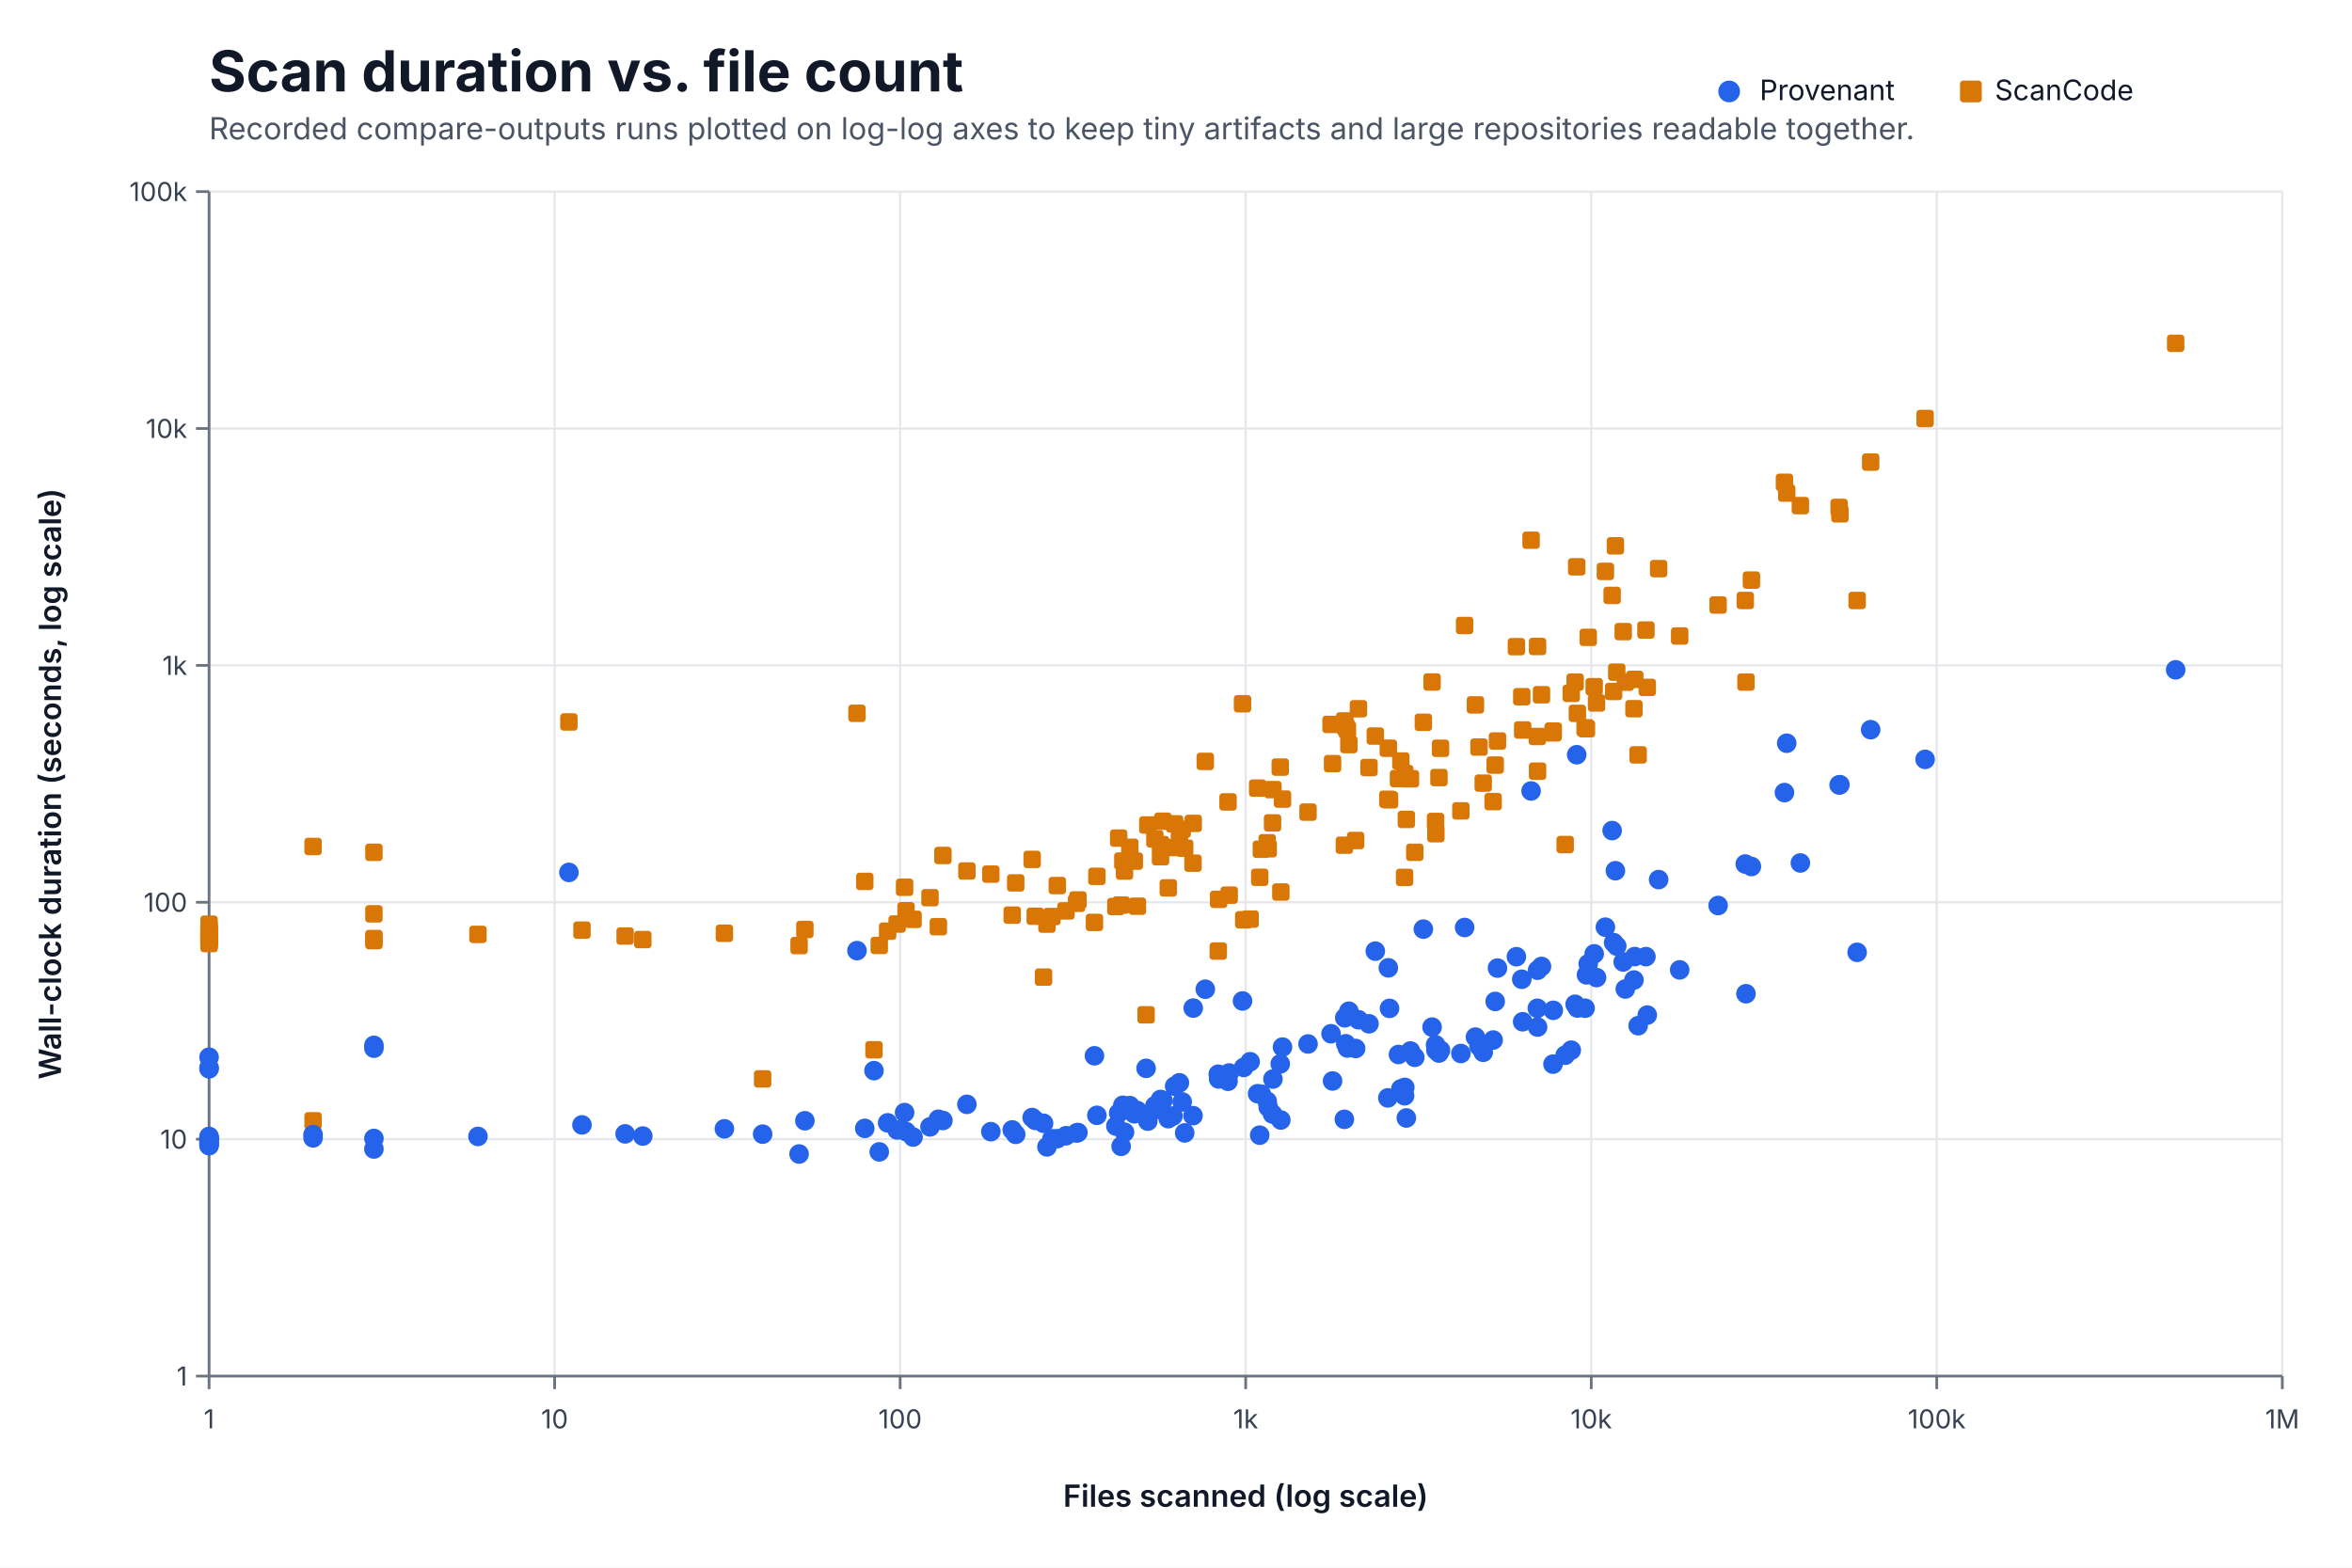
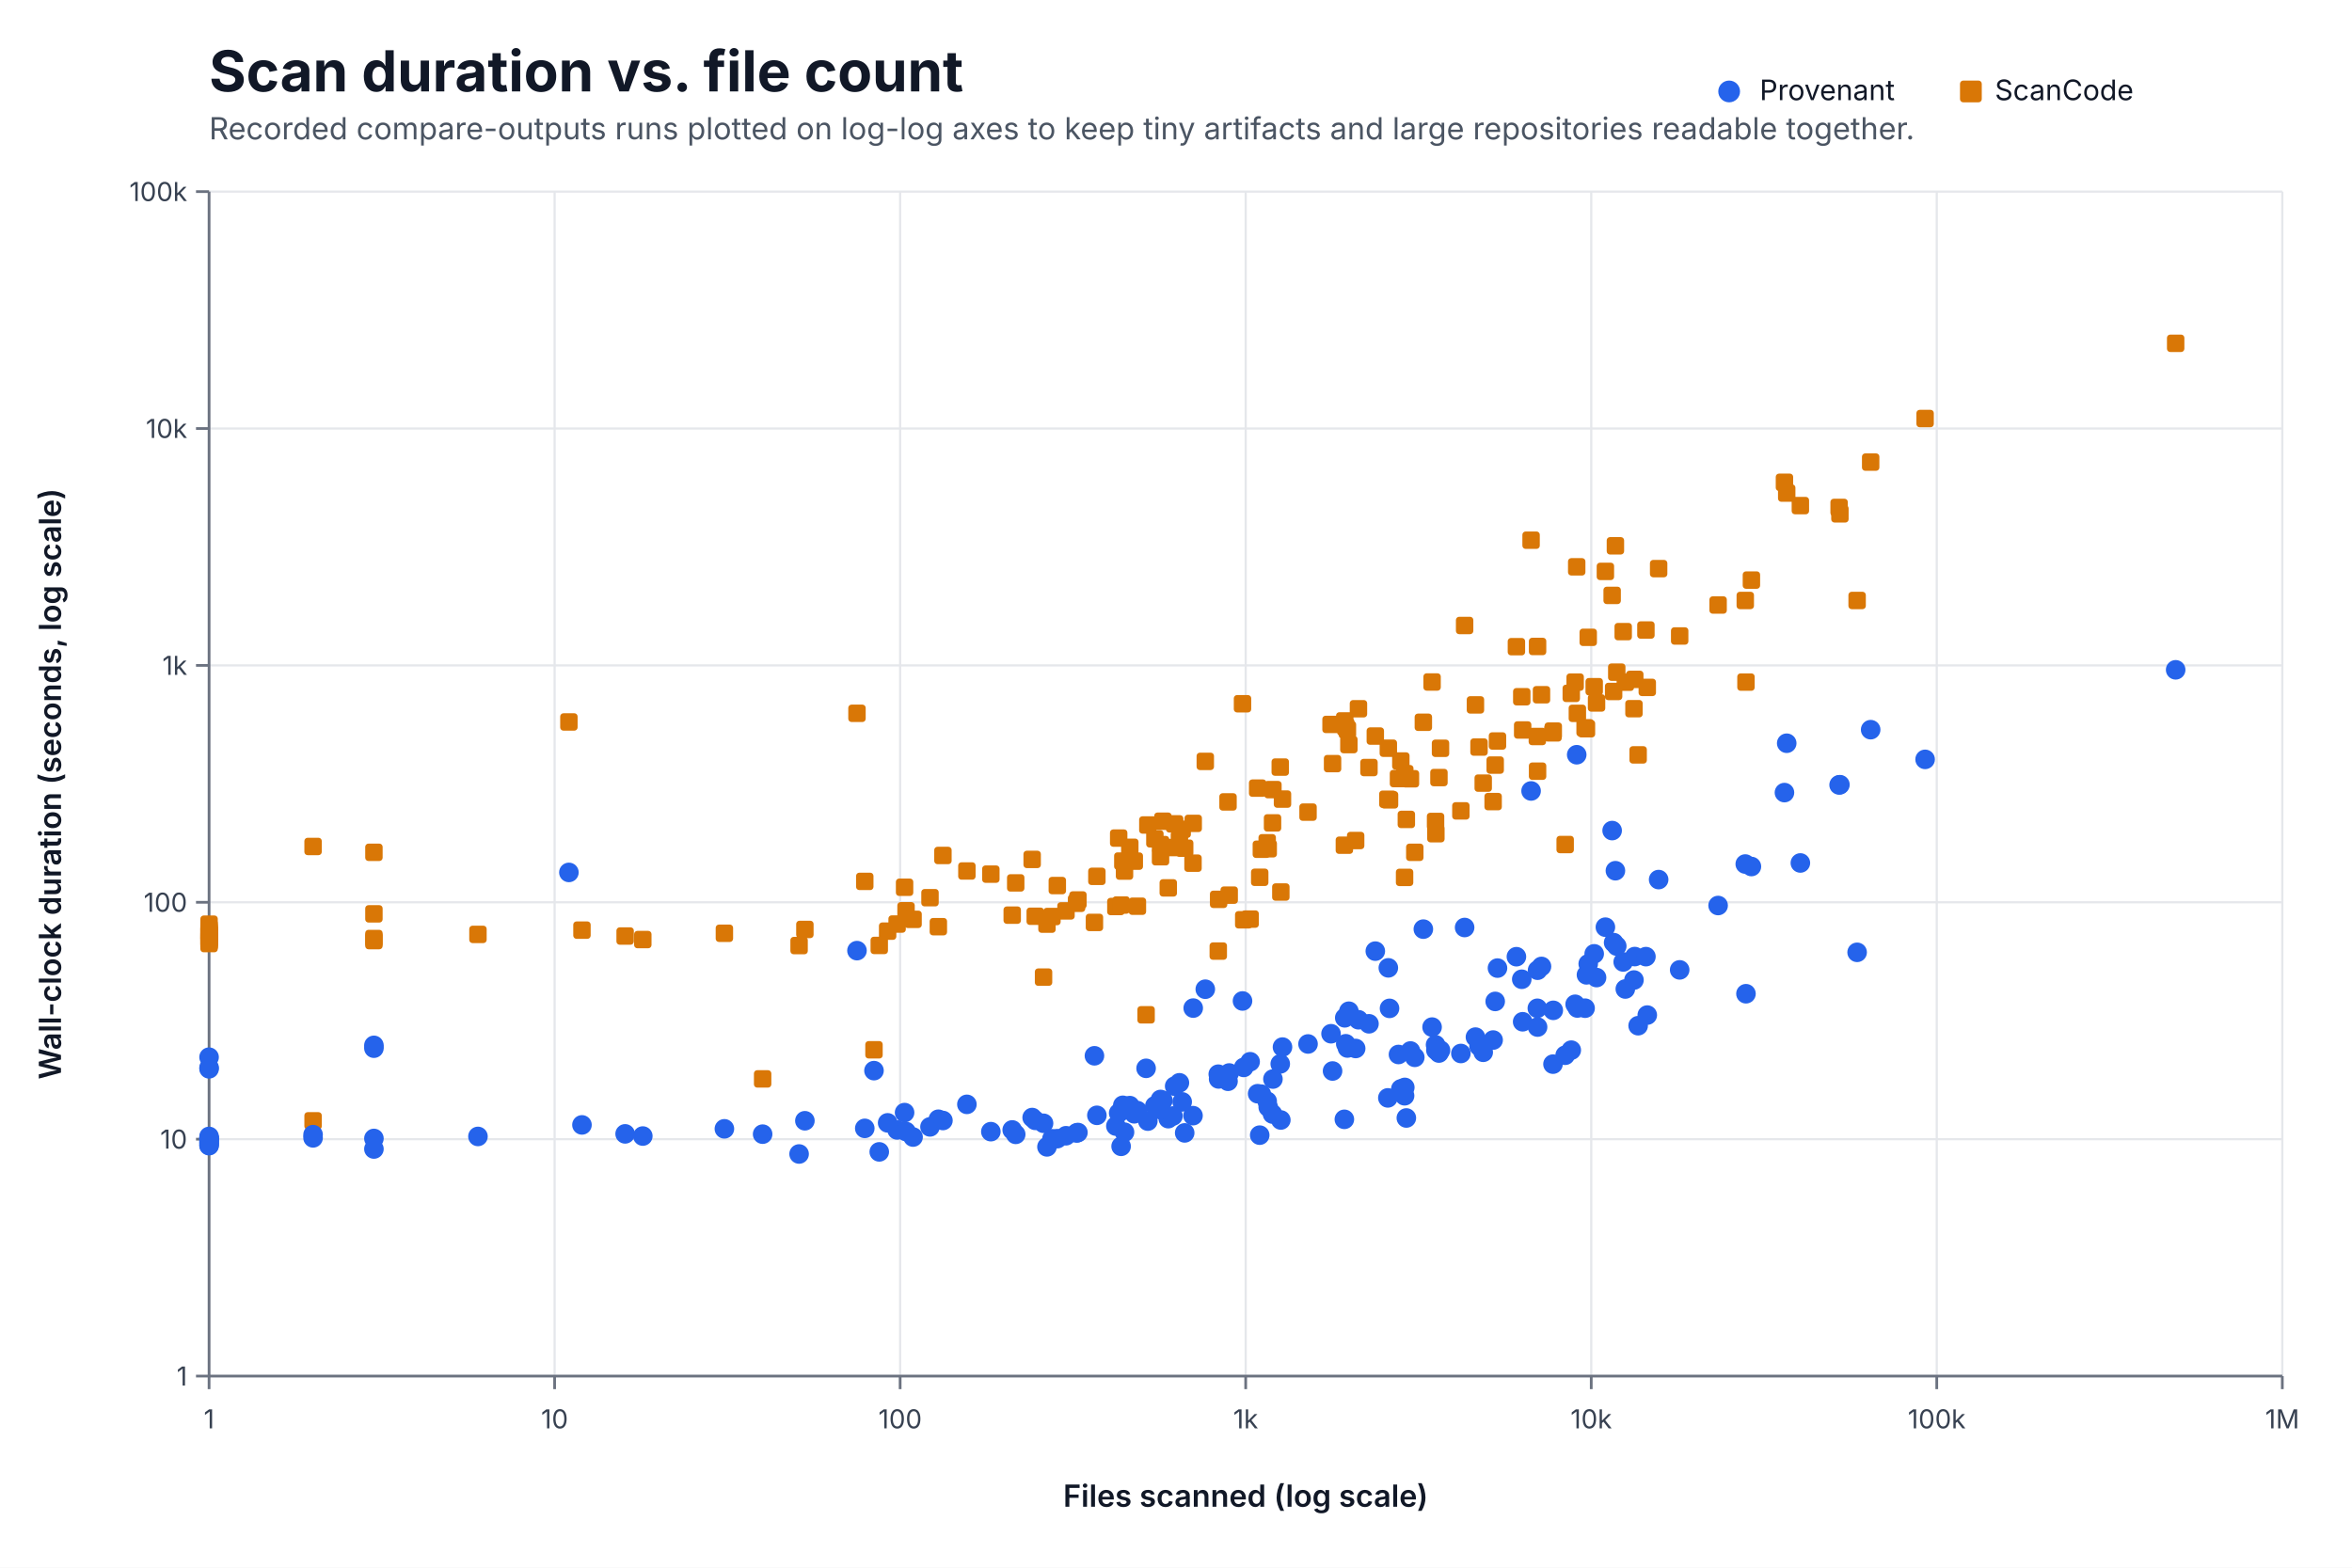
<svg xmlns="http://www.w3.org/2000/svg" width="1080" height="720" viewBox="0 0 1080 720" role="img" aria-labelledby="title desc">
  <style>
    text { font-family: -apple-system, BlinkMacSystemFont, "Segoe UI", sans-serif; fill: #111827; }
    .title { font-size: 26px; font-weight: 700; }
    .subtitle { font-size: 14px; fill: #4b5563; }
    .axis-label { font-size: 14px; font-weight: 600; }
    .tick { font-size: 12px; fill: #374151; }
    .grid { stroke: #e5e7eb; stroke-width: 1; }
    .axis { stroke: #6b7280; stroke-width: 1.25; }
    .legend-label { font-size: 13px; }
  </style>
  <rect x="0" y="0" width="1080" height="720" fill="white" />
  <text class="title" x="96" y="42">Scan duration vs. file count</text>
  <text class="subtitle" x="96" y="64">Recorded compare-outputs runs plotted on log-log axes to keep tiny artifacts and large repositories readable together.</text>
  <line class="grid" x1="96.00" y1="632.00" x2="1048.00" y2="632.00" />
  <line class="grid" x1="96.00" y1="523.20" x2="1048.00" y2="523.20" />
  <line class="grid" x1="96.00" y1="414.40" x2="1048.00" y2="414.40" />
  <line class="grid" x1="96.00" y1="305.60" x2="1048.00" y2="305.60" />
  <line class="grid" x1="96.00" y1="196.80" x2="1048.00" y2="196.80" />
  <line class="grid" x1="96.00" y1="88.00" x2="1048.00" y2="88.00" />
  <line class="grid" x1="96.00" y1="88.00" x2="96.00" y2="632.00" />
  <line class="grid" x1="254.67" y1="88.00" x2="254.67" y2="632.00" />
  <line class="grid" x1="413.33" y1="88.00" x2="413.33" y2="632.00" />
  <line class="grid" x1="572.00" y1="88.00" x2="572.00" y2="632.00" />
  <line class="grid" x1="730.67" y1="88.00" x2="730.67" y2="632.00" />
  <line class="grid" x1="889.33" y1="88.00" x2="889.33" y2="632.00" />
  <line class="grid" x1="1048.00" y1="88.00" x2="1048.00" y2="632.00" />
  <line class="axis" x1="96.00" y1="632.00" x2="1048.00" y2="632.00" />
  <line class="axis" x1="96.00" y1="88.00" x2="96.00" y2="632.00" />
  <line class="axis" x1="96.00" y1="632.00" x2="96.00" y2="638.00" />
  <text class="tick" x="96.00" y="656.00" text-anchor="middle">1</text>
  <line class="axis" x1="254.67" y1="632.00" x2="254.67" y2="638.00" />
  <text class="tick" x="254.67" y="656.00" text-anchor="middle">10</text>
  <line class="axis" x1="413.33" y1="632.00" x2="413.33" y2="638.00" />
  <text class="tick" x="413.33" y="656.00" text-anchor="middle">100</text>
  <line class="axis" x1="572.00" y1="632.00" x2="572.00" y2="638.00" />
  <text class="tick" x="572.00" y="656.00" text-anchor="middle">1k</text>
  <line class="axis" x1="730.67" y1="632.00" x2="730.67" y2="638.00" />
  <text class="tick" x="730.67" y="656.00" text-anchor="middle">10k</text>
  <line class="axis" x1="889.33" y1="632.00" x2="889.33" y2="638.00" />
  <text class="tick" x="889.33" y="656.00" text-anchor="middle">100k</text>
  <line class="axis" x1="1048.00" y1="632.00" x2="1048.00" y2="638.00" />
  <text class="tick" x="1048.00" y="656.00" text-anchor="middle">1M</text>
  <line class="axis" x1="90.00" y1="632.00" x2="96.00" y2="632.00" />
  <text class="tick" x="86.00" y="632.00" text-anchor="end" dominant-baseline="middle">1</text>
  <line class="axis" x1="90.00" y1="523.20" x2="96.00" y2="523.20" />
  <text class="tick" x="86.00" y="523.20" text-anchor="end" dominant-baseline="middle">10</text>
  <line class="axis" x1="90.00" y1="414.40" x2="96.00" y2="414.40" />
  <text class="tick" x="86.00" y="414.40" text-anchor="end" dominant-baseline="middle">100</text>
  <line class="axis" x1="90.00" y1="305.60" x2="96.00" y2="305.60" />
  <text class="tick" x="86.00" y="305.60" text-anchor="end" dominant-baseline="middle">1k</text>
  <line class="axis" x1="90.00" y1="196.80" x2="96.00" y2="196.80" />
  <text class="tick" x="86.00" y="196.80" text-anchor="end" dominant-baseline="middle">10k</text>
  <line class="axis" x1="90.00" y1="88.00" x2="96.00" y2="88.00" />
  <text class="tick" x="86.00" y="88.00" text-anchor="end" dominant-baseline="middle">100k</text>
  <text class="axis-label" x="572.00" y="692.00" text-anchor="middle">Files scanned (log scale)</text>
  <text class="axis-label" x="28" y="360.00" transform="rotate(-90 28 360.00)" text-anchor="middle">Wall-clock duration (seconds, log scale)</text>
  <g aria-label="Legend">
    <circle cx="794" cy="42" r="5" fill="#2563eb" />
    <text class="legend-label" x="808" y="46">Provenant</text>
    <rect x="900" y="37" width="10" height="10" fill="#d97706" rx="1.5" />
    <text class="legend-label" x="916" y="46">ScanCode</text>
  </g>
  <g aria-label="ScanCode points">
    <rect x="92.00" y="420.46" width="8" height="8" fill="#d97706" rx="1.5" />
    <rect x="92.00" y="423.47" width="8" height="8" fill="#d97706" rx="1.5" />
    <rect x="92.00" y="425.26" width="8" height="8" fill="#d97706" rx="1.5" />
    <rect x="92.00" y="424.52" width="8" height="8" fill="#d97706" rx="1.5" />
    <rect x="92.00" y="427.27" width="8" height="8" fill="#d97706" rx="1.5" />
    <rect x="92.00" y="422.38" width="8" height="8" fill="#d97706" rx="1.5" />
    <rect x="92.00" y="429.37" width="8" height="8" fill="#d97706" rx="1.5" />
    <rect x="92.00" y="428.44" width="8" height="8" fill="#d97706" rx="1.5" />
    <rect x="92.00" y="427.25" width="8" height="8" fill="#d97706" rx="1.5" />
    <rect x="92.00" y="424.52" width="8" height="8" fill="#d97706" rx="1.5" />
    <rect x="92.00" y="427.69" width="8" height="8" fill="#d97706" rx="1.5" />
    <rect x="92.00" y="424.87" width="8" height="8" fill="#d97706" rx="1.5" />
    <rect x="92.00" y="428.71" width="8" height="8" fill="#d97706" rx="1.5" />
    <rect x="139.76" y="510.78" width="8" height="8" fill="#d97706" rx="1.5" />
    <rect x="139.76" y="384.76" width="8" height="8" fill="#d97706" rx="1.5" />
    <rect x="167.70" y="427.04" width="8" height="8" fill="#d97706" rx="1.5" />
    <rect x="167.70" y="387.45" width="8" height="8" fill="#d97706" rx="1.5" />
    <rect x="167.70" y="427.99" width="8" height="8" fill="#d97706" rx="1.5" />
    <rect x="167.70" y="415.71" width="8" height="8" fill="#d97706" rx="1.5" />
    <rect x="215.47" y="425.14" width="8" height="8" fill="#d97706" rx="1.5" />
    <rect x="257.23" y="327.58" width="8" height="8" fill="#d97706" rx="1.5" />
    <rect x="263.23" y="423.19" width="8" height="8" fill="#d97706" rx="1.5" />
    <rect x="283.05" y="425.90" width="8" height="8" fill="#d97706" rx="1.5" />
    <rect x="291.17" y="427.52" width="8" height="8" fill="#d97706" rx="1.5" />
    <rect x="328.63" y="424.63" width="8" height="8" fill="#d97706" rx="1.5" />
    <rect x="346.19" y="491.51" width="8" height="8" fill="#d97706" rx="1.5" />
    <rect x="362.93" y="430.28" width="8" height="8" fill="#d97706" rx="1.5" />
    <rect x="365.59" y="422.87" width="8" height="8" fill="#d97706" rx="1.5" />
    <rect x="389.51" y="323.61" width="8" height="8" fill="#d97706" rx="1.5" />
    <rect x="393.09" y="400.80" width="8" height="8" fill="#d97706" rx="1.5" />
    <rect x="397.32" y="478.15" width="8" height="8" fill="#d97706" rx="1.5" />
    <rect x="399.74" y="430.21" width="8" height="8" fill="#d97706" rx="1.5" />
    <rect x="403.59" y="423.65" width="8" height="8" fill="#d97706" rx="1.5" />
    <rect x="407.94" y="420.39" width="8" height="8" fill="#d97706" rx="1.5" />
    <rect x="411.37" y="403.50" width="8" height="8" fill="#d97706" rx="1.5" />
    <rect x="412.04" y="414.30" width="8" height="8" fill="#d97706" rx="1.5" />
    <rect x="415.27" y="418.23" width="8" height="8" fill="#d97706" rx="1.5" />
    <rect x="423.04" y="408.29" width="8" height="8" fill="#d97706" rx="1.5" />
    <rect x="426.88" y="421.60" width="8" height="8" fill="#d97706" rx="1.5" />
    <rect x="428.98" y="388.90" width="8" height="8" fill="#d97706" rx="1.5" />
    <rect x="439.98" y="396.02" width="8" height="8" fill="#d97706" rx="1.5" />
    <rect x="450.98" y="397.47" width="8" height="8" fill="#d97706" rx="1.5" />
    <rect x="460.79" y="416.30" width="8" height="8" fill="#d97706" rx="1.5" />
    <rect x="462.40" y="401.49" width="8" height="8" fill="#d97706" rx="1.5" />
    <rect x="469.95" y="390.71" width="8" height="8" fill="#d97706" rx="1.5" />
    <rect x="471.36" y="416.81" width="8" height="8" fill="#d97706" rx="1.5" />
    <rect x="475.18" y="444.77" width="8" height="8" fill="#d97706" rx="1.5" />
    <rect x="476.75" y="420.44" width="8" height="8" fill="#d97706" rx="1.5" />
    <rect x="479.04" y="416.95" width="8" height="8" fill="#d97706" rx="1.5" />
    <rect x="481.50" y="402.72" width="8" height="8" fill="#d97706" rx="1.5" />
    <rect x="485.49" y="414.35" width="8" height="8" fill="#d97706" rx="1.5" />
    <rect x="490.34" y="410.86" width="8" height="8" fill="#d97706" rx="1.5" />
    <rect x="490.97" y="409.34" width="8" height="8" fill="#d97706" rx="1.5" />
    <rect x="498.55" y="419.64" width="8" height="8" fill="#d97706" rx="1.5" />
    <rect x="499.67" y="398.49" width="8" height="8" fill="#d97706" rx="1.5" />
    <rect x="508.39" y="412.34" width="8" height="8" fill="#d97706" rx="1.5" />
    <rect x="509.68" y="380.92" width="8" height="8" fill="#d97706" rx="1.5" />
    <rect x="510.80" y="411.66" width="8" height="8" fill="#d97706" rx="1.5" />
    <rect x="511.58" y="391.47" width="8" height="8" fill="#d97706" rx="1.5" />
    <rect x="512.36" y="396.07" width="8" height="8" fill="#d97706" rx="1.5" />
    <rect x="514.79" y="385.13" width="8" height="8" fill="#d97706" rx="1.5" />
    <rect x="516.85" y="391.50" width="8" height="8" fill="#d97706" rx="1.5" />
    <rect x="518.28" y="412.20" width="8" height="8" fill="#d97706" rx="1.5" />
    <rect x="522.27" y="462.08" width="8" height="8" fill="#d97706" rx="1.5" />
    <rect x="523.07" y="374.90" width="8" height="8" fill="#d97706" rx="1.5" />
    <rect x="526.30" y="381.25" width="8" height="8" fill="#d97706" rx="1.5" />
    <rect x="528.90" y="383.91" width="8" height="8" fill="#d97706" rx="1.5" />
    <rect x="528.90" y="389.48" width="8" height="8" fill="#d97706" rx="1.5" />
    <rect x="529.99" y="373.16" width="8" height="8" fill="#d97706" rx="1.5" />
    <rect x="532.45" y="403.78" width="8" height="8" fill="#d97706" rx="1.5" />
    <rect x="534.61" y="385.27" width="8" height="8" fill="#d97706" rx="1.5" />
    <rect x="535.39" y="374.38" width="8" height="8" fill="#d97706" rx="1.5" />
    <rect x="537.57" y="381.59" width="8" height="8" fill="#d97706" rx="1.5" />
    <rect x="538.84" y="376.84" width="8" height="8" fill="#d97706" rx="1.5" />
    <rect x="539.99" y="385.56" width="8" height="8" fill="#d97706" rx="1.5" />
    <rect x="543.81" y="392.44" width="8" height="8" fill="#d97706" rx="1.5" />
    <rect x="543.91" y="374.16" width="8" height="8" fill="#d97706" rx="1.5" />
    <rect x="549.45" y="345.68" width="8" height="8" fill="#d97706" rx="1.5" />
    <rect x="555.41" y="432.81" width="8" height="8" fill="#d97706" rx="1.5" />
    <rect x="555.57" y="409.04" width="8" height="8" fill="#d97706" rx="1.5" />
    <rect x="559.89" y="364.30" width="8" height="8" fill="#d97706" rx="1.5" />
    <rect x="560.43" y="407.11" width="8" height="8" fill="#d97706" rx="1.5" />
    <rect x="566.54" y="319.22" width="8" height="8" fill="#d97706" rx="1.5" />
    <rect x="567.10" y="418.44" width="8" height="8" fill="#d97706" rx="1.5" />
    <rect x="570.04" y="418.11" width="8" height="8" fill="#d97706" rx="1.5" />
    <rect x="573.49" y="357.97" width="8" height="8" fill="#d97706" rx="1.5" />
    <rect x="574.44" y="398.92" width="8" height="8" fill="#d97706" rx="1.5" />
    <rect x="575.19" y="386.04" width="8" height="8" fill="#d97706" rx="1.5" />
    <rect x="577.87" y="383.06" width="8" height="8" fill="#d97706" rx="1.5" />
    <rect x="578.35" y="385.81" width="8" height="8" fill="#d97706" rx="1.5" />
    <rect x="580.33" y="373.93" width="8" height="8" fill="#d97706" rx="1.5" />
    <rect x="580.51" y="358.66" width="8" height="8" fill="#d97706" rx="1.5" />
    <rect x="583.87" y="348.30" width="8" height="8" fill="#d97706" rx="1.5" />
    <rect x="584.14" y="405.69" width="8" height="8" fill="#d97706" rx="1.5" />
    <rect x="584.90" y="363.00" width="8" height="8" fill="#d97706" rx="1.5" />
    <rect x="596.63" y="368.99" width="8" height="8" fill="#d97706" rx="1.5" />
    <rect x="607.19" y="328.71" width="8" height="8" fill="#d97706" rx="1.5" />
    <rect x="607.89" y="346.71" width="8" height="8" fill="#d97706" rx="1.5" />
    <rect x="613.31" y="384.18" width="8" height="8" fill="#d97706" rx="1.5" />
    <rect x="613.49" y="327.10" width="8" height="8" fill="#d97706" rx="1.5" />
    <rect x="613.95" y="329.87" width="8" height="8" fill="#d97706" rx="1.5" />
    <rect x="614.72" y="331.19" width="8" height="8" fill="#d97706" rx="1.5" />
    <rect x="615.38" y="337.97" width="8" height="8" fill="#d97706" rx="1.5" />
    <rect x="618.50" y="382.03" width="8" height="8" fill="#d97706" rx="1.5" />
    <rect x="619.78" y="321.51" width="8" height="8" fill="#d97706" rx="1.5" />
    <rect x="624.61" y="348.51" width="8" height="8" fill="#d97706" rx="1.5" />
    <rect x="627.52" y="334.06" width="8" height="8" fill="#d97706" rx="1.5" />
    <rect x="633.28" y="363.07" width="8" height="8" fill="#d97706" rx="1.5" />
    <rect x="633.50" y="339.64" width="8" height="8" fill="#d97706" rx="1.5" />
    <rect x="634.05" y="363.36" width="8" height="8" fill="#d97706" rx="1.5" />
    <rect x="638.16" y="353.58" width="8" height="8" fill="#d97706" rx="1.5" />
    <rect x="639.24" y="345.52" width="8" height="8" fill="#d97706" rx="1.5" />
    <rect x="640.96" y="398.96" width="8" height="8" fill="#d97706" rx="1.5" />
    <rect x="641.06" y="351.33" width="8" height="8" fill="#d97706" rx="1.5" />
    <rect x="641.77" y="372.34" width="8" height="8" fill="#d97706" rx="1.5" />
    <rect x="643.66" y="353.67" width="8" height="8" fill="#d97706" rx="1.5" />
    <rect x="645.65" y="387.44" width="8" height="8" fill="#d97706" rx="1.5" />
    <rect x="649.58" y="327.73" width="8" height="8" fill="#d97706" rx="1.5" />
    <rect x="653.59" y="309.22" width="8" height="8" fill="#d97706" rx="1.5" />
    <rect x="655.19" y="373.28" width="8" height="8" fill="#d97706" rx="1.5" />
    <rect x="655.34" y="378.89" width="8" height="8" fill="#d97706" rx="1.5" />
    <rect x="656.74" y="353.11" width="8" height="8" fill="#d97706" rx="1.5" />
    <rect x="657.46" y="339.67" width="8" height="8" fill="#d97706" rx="1.5" />
    <rect x="666.81" y="368.42" width="8" height="8" fill="#d97706" rx="1.5" />
    <rect x="668.53" y="283.27" width="8" height="8" fill="#d97706" rx="1.5" />
    <rect x="673.50" y="319.74" width="8" height="8" fill="#d97706" rx="1.5" />
    <rect x="675.14" y="339.11" width="8" height="8" fill="#d97706" rx="1.5" />
    <rect x="677.07" y="355.67" width="8" height="8" fill="#d97706" rx="1.5" />
    <rect x="681.62" y="364.16" width="8" height="8" fill="#d97706" rx="1.5" />
    <rect x="682.57" y="347.38" width="8" height="8" fill="#d97706" rx="1.5" />
    <rect x="683.62" y="336.32" width="8" height="8" fill="#d97706" rx="1.5" />
    <rect x="692.31" y="293.00" width="8" height="8" fill="#d97706" rx="1.5" />
    <rect x="694.77" y="315.99" width="8" height="8" fill="#d97706" rx="1.5" />
    <rect x="695.18" y="331.26" width="8" height="8" fill="#d97706" rx="1.5" />
    <rect x="699.05" y="244.10" width="8" height="8" fill="#d97706" rx="1.5" />
    <rect x="701.92" y="334.25" width="8" height="8" fill="#d97706" rx="1.5" />
    <rect x="702.03" y="350.18" width="8" height="8" fill="#d97706" rx="1.5" />
    <rect x="702.03" y="292.91" width="8" height="8" fill="#d97706" rx="1.5" />
    <rect x="703.83" y="315.08" width="8" height="8" fill="#d97706" rx="1.5" />
    <rect x="709.11" y="332.59" width="8" height="8" fill="#d97706" rx="1.5" />
    <rect x="709.24" y="331.79" width="8" height="8" fill="#d97706" rx="1.5" />
    <rect x="714.70" y="383.87" width="8" height="8" fill="#d97706" rx="1.5" />
    <rect x="717.50" y="314.45" width="8" height="8" fill="#d97706" rx="1.5" />
    <rect x="719.28" y="309.28" width="8" height="8" fill="#d97706" rx="1.5" />
    <rect x="720.00" y="256.33" width="8" height="8" fill="#d97706" rx="1.5" />
    <rect x="720.30" y="323.62" width="8" height="8" fill="#d97706" rx="1.5" />
    <rect x="723.85" y="330.25" width="8" height="8" fill="#d97706" rx="1.5" />
    <rect x="724.48" y="330.69" width="8" height="8" fill="#d97706" rx="1.5" />
    <rect x="725.29" y="288.71" width="8" height="8" fill="#d97706" rx="1.5" />
    <rect x="728.03" y="311.39" width="8" height="8" fill="#d97706" rx="1.5" />
    <rect x="729.11" y="318.85" width="8" height="8" fill="#d97706" rx="1.5" />
    <rect x="733.17" y="258.43" width="8" height="8" fill="#d97706" rx="1.5" />
    <rect x="736.27" y="269.45" width="8" height="8" fill="#d97706" rx="1.5" />
    <rect x="736.95" y="313.57" width="8" height="8" fill="#d97706" rx="1.5" />
    <rect x="737.77" y="246.68" width="8" height="8" fill="#d97706" rx="1.5" />
    <rect x="738.39" y="304.71" width="8" height="8" fill="#d97706" rx="1.5" />
    <rect x="741.35" y="286.09" width="8" height="8" fill="#d97706" rx="1.5" />
    <rect x="742.32" y="309.33" width="8" height="8" fill="#d97706" rx="1.5" />
    <rect x="746.29" y="321.48" width="8" height="8" fill="#d97706" rx="1.5" />
    <rect x="746.66" y="308.03" width="8" height="8" fill="#d97706" rx="1.5" />
    <rect x="748.21" y="342.70" width="8" height="8" fill="#d97706" rx="1.5" />
    <rect x="751.78" y="285.35" width="8" height="8" fill="#d97706" rx="1.5" />
    <rect x="752.40" y="311.70" width="8" height="8" fill="#d97706" rx="1.5" />
    <rect x="757.62" y="257.15" width="8" height="8" fill="#d97706" rx="1.5" />
    <rect x="767.28" y="288.09" width="8" height="8" fill="#d97706" rx="1.5" />
    <rect x="784.93" y="273.87" width="8" height="8" fill="#d97706" rx="1.5" />
    <rect x="797.40" y="271.78" width="8" height="8" fill="#d97706" rx="1.5" />
    <rect x="797.72" y="309.27" width="8" height="8" fill="#d97706" rx="1.5" />
    <rect x="800.22" y="262.42" width="8" height="8" fill="#d97706" rx="1.5" />
    <rect x="815.39" y="217.51" width="8" height="8" fill="#d97706" rx="1.5" />
    <rect x="816.43" y="222.46" width="8" height="8" fill="#d97706" rx="1.5" />
    <rect x="822.70" y="228.21" width="8" height="8" fill="#d97706" rx="1.5" />
    <rect x="840.49" y="229.06" width="8" height="8" fill="#d97706" rx="1.5" />
    <rect x="840.86" y="231.99" width="8" height="8" fill="#d97706" rx="1.5" />
    <rect x="848.76" y="271.78" width="8" height="8" fill="#d97706" rx="1.5" />
    <rect x="854.98" y="208.23" width="8" height="8" fill="#d97706" rx="1.5" />
    <rect x="879.98" y="188.22" width="8" height="8" fill="#d97706" rx="1.5" />
    <rect x="995.03" y="153.67" width="8" height="8" fill="#d97706" rx="1.5" />
  </g>
  <g aria-label="Provenant points">
    <circle cx="96.00" cy="522.92" r="4.5" fill="#2563eb" />
    <circle cx="96.00" cy="522.78" r="4.5" fill="#2563eb" />
    <circle cx="96.00" cy="522.68" r="4.5" fill="#2563eb" />
    <circle cx="96.00" cy="521.94" r="4.5" fill="#2563eb" />
    <circle cx="96.00" cy="524.83" r="4.5" fill="#2563eb" />
    <circle cx="96.00" cy="490.35" r="4.5" fill="#2563eb" />
    <circle cx="96.00" cy="485.54" r="4.5" fill="#2563eb" />
    <circle cx="96.00" cy="526.17" r="4.5" fill="#2563eb" />
    <circle cx="96.00" cy="524.11" r="4.5" fill="#2563eb" />
    <circle cx="96.00" cy="525.13" r="4.5" fill="#2563eb" />
    <circle cx="96.00" cy="523.72" r="4.5" fill="#2563eb" />
    <circle cx="96.00" cy="490.88" r="4.5" fill="#2563eb" />
    <circle cx="96.00" cy="525.97" r="4.5" fill="#2563eb" />
    <circle cx="143.76" cy="521.12" r="4.5" fill="#2563eb" />
    <circle cx="143.76" cy="522.59" r="4.5" fill="#2563eb" />
    <circle cx="171.70" cy="522.87" r="4.5" fill="#2563eb" />
    <circle cx="171.70" cy="527.71" r="4.5" fill="#2563eb" />
    <circle cx="171.70" cy="480.11" r="4.5" fill="#2563eb" />
    <circle cx="171.70" cy="481.40" r="4.5" fill="#2563eb" />
    <circle cx="219.47" cy="521.94" r="4.5" fill="#2563eb" />
    <circle cx="261.23" cy="400.68" r="4.5" fill="#2563eb" />
    <circle cx="267.23" cy="516.64" r="4.5" fill="#2563eb" />
    <circle cx="287.05" cy="520.76" r="4.5" fill="#2563eb" />
    <circle cx="295.17" cy="521.76" r="4.5" fill="#2563eb" />
    <circle cx="332.63" cy="518.44" r="4.5" fill="#2563eb" />
    <circle cx="350.19" cy="520.89" r="4.5" fill="#2563eb" />
    <circle cx="366.93" cy="530.00" r="4.5" fill="#2563eb" />
    <circle cx="369.59" cy="514.74" r="4.5" fill="#2563eb" />
    <circle cx="393.51" cy="436.60" r="4.5" fill="#2563eb" />
    <circle cx="397.09" cy="518.23" r="4.5" fill="#2563eb" />
    <circle cx="401.32" cy="491.72" r="4.5" fill="#2563eb" />
    <circle cx="403.74" cy="529.03" r="4.5" fill="#2563eb" />
    <circle cx="407.59" cy="515.70" r="4.5" fill="#2563eb" />
    <circle cx="411.94" cy="518.95" r="4.5" fill="#2563eb" />
    <circle cx="415.37" cy="510.99" r="4.5" fill="#2563eb" />
    <circle cx="416.04" cy="519.69" r="4.5" fill="#2563eb" />
    <circle cx="419.27" cy="522.22" r="4.5" fill="#2563eb" />
    <circle cx="427.04" cy="517.55" r="4.5" fill="#2563eb" />
    <circle cx="430.88" cy="514.04" r="4.5" fill="#2563eb" />
    <circle cx="432.98" cy="514.62" r="4.5" fill="#2563eb" />
    <circle cx="443.98" cy="507.20" r="4.5" fill="#2563eb" />
    <circle cx="454.98" cy="519.74" r="4.5" fill="#2563eb" />
    <circle cx="464.79" cy="518.95" r="4.5" fill="#2563eb" />
    <circle cx="466.40" cy="520.98" r="4.5" fill="#2563eb" />
    <circle cx="473.95" cy="513.26" r="4.5" fill="#2563eb" />
    <circle cx="475.36" cy="514.55" r="4.5" fill="#2563eb" />
    <circle cx="479.18" cy="515.90" r="4.5" fill="#2563eb" />
    <circle cx="480.75" cy="526.73" r="4.5" fill="#2563eb" />
    <circle cx="483.04" cy="523.01" r="4.5" fill="#2563eb" />
    <circle cx="485.50" cy="522.96" r="4.5" fill="#2563eb" />
    <circle cx="489.49" cy="521.62" r="4.5" fill="#2563eb" />
    <circle cx="494.34" cy="520.36" r="4.5" fill="#2563eb" />
    <circle cx="494.97" cy="520.14" r="4.5" fill="#2563eb" />
    <circle cx="502.55" cy="484.90" r="4.5" fill="#2563eb" />
    <circle cx="503.67" cy="512.24" r="4.5" fill="#2563eb" />
    <circle cx="512.39" cy="517.17" r="4.5" fill="#2563eb" />
    <circle cx="513.68" cy="511.20" r="4.5" fill="#2563eb" />
    <circle cx="514.80" cy="526.48" r="4.5" fill="#2563eb" />
    <circle cx="515.58" cy="507.64" r="4.5" fill="#2563eb" />
    <circle cx="516.36" cy="520.00" r="4.5" fill="#2563eb" />
    <circle cx="518.79" cy="507.78" r="4.5" fill="#2563eb" />
    <circle cx="520.85" cy="511.54" r="4.5" fill="#2563eb" />
    <circle cx="522.28" cy="510.08" r="4.5" fill="#2563eb" />
    <circle cx="526.27" cy="490.66" r="4.5" fill="#2563eb" />
    <circle cx="527.07" cy="514.90" r="4.5" fill="#2563eb" />
    <circle cx="530.30" cy="507.88" r="4.5" fill="#2563eb" />
    <circle cx="532.90" cy="504.96" r="4.5" fill="#2563eb" />
    <circle cx="532.90" cy="509.65" r="4.5" fill="#2563eb" />
    <circle cx="533.99" cy="505.42" r="4.5" fill="#2563eb" />
    <circle cx="536.45" cy="513.77" r="4.5" fill="#2563eb" />
    <circle cx="538.61" cy="512.54" r="4.5" fill="#2563eb" />
    <circle cx="539.39" cy="498.86" r="4.5" fill="#2563eb" />
    <circle cx="541.57" cy="497.30" r="4.5" fill="#2563eb" />
    <circle cx="542.84" cy="506.07" r="4.5" fill="#2563eb" />
    <circle cx="543.99" cy="520.31" r="4.5" fill="#2563eb" />
    <circle cx="547.81" cy="512.39" r="4.5" fill="#2563eb" />
    <circle cx="547.91" cy="462.99" r="4.5" fill="#2563eb" />
    <circle cx="553.45" cy="454.32" r="4.5" fill="#2563eb" />
    <circle cx="559.41" cy="493.35" r="4.5" fill="#2563eb" />
    <circle cx="559.57" cy="495.53" r="4.5" fill="#2563eb" />
    <circle cx="563.89" cy="496.60" r="4.5" fill="#2563eb" />
    <circle cx="564.43" cy="492.80" r="4.5" fill="#2563eb" />
    <circle cx="570.54" cy="459.72" r="4.5" fill="#2563eb" />
    <circle cx="571.10" cy="490.24" r="4.5" fill="#2563eb" />
    <circle cx="574.04" cy="487.63" r="4.5" fill="#2563eb" />
    <circle cx="577.49" cy="502.31" r="4.5" fill="#2563eb" />
    <circle cx="578.44" cy="521.35" r="4.5" fill="#2563eb" />
    <circle cx="579.19" cy="502.52" r="4.5" fill="#2563eb" />
    <circle cx="581.87" cy="505.77" r="4.5" fill="#2563eb" />
    <circle cx="582.35" cy="508.50" r="4.5" fill="#2563eb" />
    <circle cx="584.33" cy="511.65" r="4.5" fill="#2563eb" />
    <circle cx="584.51" cy="495.58" r="4.5" fill="#2563eb" />
    <circle cx="587.87" cy="488.62" r="4.5" fill="#2563eb" />
    <circle cx="588.14" cy="514.39" r="4.5" fill="#2563eb" />
    <circle cx="588.90" cy="480.90" r="4.5" fill="#2563eb" />
    <circle cx="600.63" cy="479.47" r="4.5" fill="#2563eb" />
    <circle cx="611.19" cy="474.77" r="4.5" fill="#2563eb" />
-     <circle cx="611.89" cy="496.46" r="4.5" fill="#2563eb" />
+     <circle cx="611.89" cy="491.89" r="4.5" fill="#2563eb" />
    <circle cx="617.31" cy="514.08" r="4.5" fill="#2563eb" />
    <circle cx="617.49" cy="467.46" r="4.5" fill="#2563eb" />
    <circle cx="617.95" cy="479.38" r="4.5" fill="#2563eb" />
    <circle cx="618.72" cy="481.32" r="4.5" fill="#2563eb" />
    <circle cx="619.38" cy="464.43" r="4.5" fill="#2563eb" />
    <circle cx="622.50" cy="481.54" r="4.5" fill="#2563eb" />
    <circle cx="623.78" cy="468.34" r="4.5" fill="#2563eb" />
    <circle cx="628.61" cy="470.20" r="4.5" fill="#2563eb" />
    <circle cx="631.52" cy="436.83" r="4.5" fill="#2563eb" />
    <circle cx="637.28" cy="504.23" r="4.5" fill="#2563eb" />
    <circle cx="637.50" cy="444.51" r="4.5" fill="#2563eb" />
    <circle cx="638.05" cy="463.12" r="4.5" fill="#2563eb" />
    <circle cx="642.16" cy="484.30" r="4.5" fill="#2563eb" />
    <circle cx="643.24" cy="500.11" r="4.5" fill="#2563eb" />
    <circle cx="644.96" cy="503.26" r="4.5" fill="#2563eb" />
    <circle cx="645.06" cy="499.42" r="4.5" fill="#2563eb" />
    <circle cx="645.77" cy="513.46" r="4.5" fill="#2563eb" />
    <circle cx="647.66" cy="482.69" r="4.5" fill="#2563eb" />
    <circle cx="649.65" cy="485.60" r="4.5" fill="#2563eb" />
    <circle cx="653.58" cy="426.73" r="4.5" fill="#2563eb" />
    <circle cx="657.59" cy="471.72" r="4.5" fill="#2563eb" />
    <circle cx="659.19" cy="479.87" r="4.5" fill="#2563eb" />
    <circle cx="659.34" cy="482.33" r="4.5" fill="#2563eb" />
    <circle cx="660.74" cy="483.64" r="4.5" fill="#2563eb" />
    <circle cx="661.46" cy="482.35" r="4.5" fill="#2563eb" />
    <circle cx="670.81" cy="483.84" r="4.5" fill="#2563eb" />
    <circle cx="672.53" cy="425.98" r="4.5" fill="#2563eb" />
    <circle cx="677.50" cy="476.32" r="4.5" fill="#2563eb" />
    <circle cx="679.14" cy="480.47" r="4.5" fill="#2563eb" />
    <circle cx="681.07" cy="483.29" r="4.5" fill="#2563eb" />
    <circle cx="685.62" cy="477.67" r="4.5" fill="#2563eb" />
    <circle cx="686.57" cy="459.93" r="4.5" fill="#2563eb" />
    <circle cx="687.62" cy="444.62" r="4.5" fill="#2563eb" />
    <circle cx="696.31" cy="439.39" r="4.5" fill="#2563eb" />
    <circle cx="698.77" cy="449.75" r="4.5" fill="#2563eb" />
    <circle cx="699.18" cy="469.27" r="4.5" fill="#2563eb" />
    <circle cx="703.05" cy="363.27" r="4.5" fill="#2563eb" />
    <circle cx="705.92" cy="463.08" r="4.5" fill="#2563eb" />
    <circle cx="706.03" cy="471.70" r="4.5" fill="#2563eb" />
    <circle cx="706.03" cy="445.60" r="4.5" fill="#2563eb" />
    <circle cx="707.83" cy="443.86" r="4.5" fill="#2563eb" />
    <circle cx="713.11" cy="488.73" r="4.5" fill="#2563eb" />
    <circle cx="713.24" cy="464.02" r="4.5" fill="#2563eb" />
    <circle cx="718.70" cy="484.65" r="4.5" fill="#2563eb" />
    <circle cx="721.50" cy="482.31" r="4.5" fill="#2563eb" />
    <circle cx="723.28" cy="461.24" r="4.5" fill="#2563eb" />
    <circle cx="724.00" cy="346.63" r="4.5" fill="#2563eb" />
    <circle cx="724.30" cy="462.95" r="4.5" fill="#2563eb" />
    <circle cx="727.85" cy="463.04" r="4.5" fill="#2563eb" />
    <circle cx="728.48" cy="447.72" r="4.5" fill="#2563eb" />
    <circle cx="729.29" cy="442.66" r="4.5" fill="#2563eb" />
    <circle cx="732.03" cy="438.07" r="4.5" fill="#2563eb" />
    <circle cx="733.11" cy="448.97" r="4.5" fill="#2563eb" />
    <circle cx="737.17" cy="425.83" r="4.5" fill="#2563eb" />
    <circle cx="740.27" cy="381.46" r="4.5" fill="#2563eb" />
    <circle cx="740.95" cy="432.92" r="4.5" fill="#2563eb" />
    <circle cx="741.77" cy="399.90" r="4.5" fill="#2563eb" />
    <circle cx="742.39" cy="434.52" r="4.5" fill="#2563eb" />
    <circle cx="745.35" cy="441.80" r="4.5" fill="#2563eb" />
    <circle cx="746.32" cy="454.22" r="4.5" fill="#2563eb" />
    <circle cx="750.29" cy="450.10" r="4.5" fill="#2563eb" />
    <circle cx="750.66" cy="439.33" r="4.5" fill="#2563eb" />
    <circle cx="752.21" cy="471.08" r="4.5" fill="#2563eb" />
    <circle cx="755.78" cy="439.36" r="4.5" fill="#2563eb" />
    <circle cx="756.40" cy="466.20" r="4.5" fill="#2563eb" />
    <circle cx="761.62" cy="403.97" r="4.5" fill="#2563eb" />
    <circle cx="771.28" cy="445.44" r="4.5" fill="#2563eb" />
    <circle cx="788.93" cy="415.88" r="4.5" fill="#2563eb" />
    <circle cx="801.40" cy="396.83" r="4.5" fill="#2563eb" />
    <circle cx="801.72" cy="456.40" r="4.5" fill="#2563eb" />
    <circle cx="804.22" cy="397.97" r="4.5" fill="#2563eb" />
    <circle cx="819.39" cy="364.02" r="4.5" fill="#2563eb" />
    <circle cx="820.43" cy="341.35" r="4.5" fill="#2563eb" />
    <circle cx="826.70" cy="396.34" r="4.5" fill="#2563eb" />
    <circle cx="844.49" cy="360.50" r="4.5" fill="#2563eb" />
    <circle cx="844.86" cy="360.39" r="4.5" fill="#2563eb" />
    <circle cx="852.76" cy="437.38" r="4.5" fill="#2563eb" />
    <circle cx="858.98" cy="335.12" r="4.5" fill="#2563eb" />
    <circle cx="883.98" cy="348.76" r="4.5" fill="#2563eb" />
    <circle cx="999.03" cy="307.63" r="4.5" fill="#2563eb" />
  </g>
</svg>
